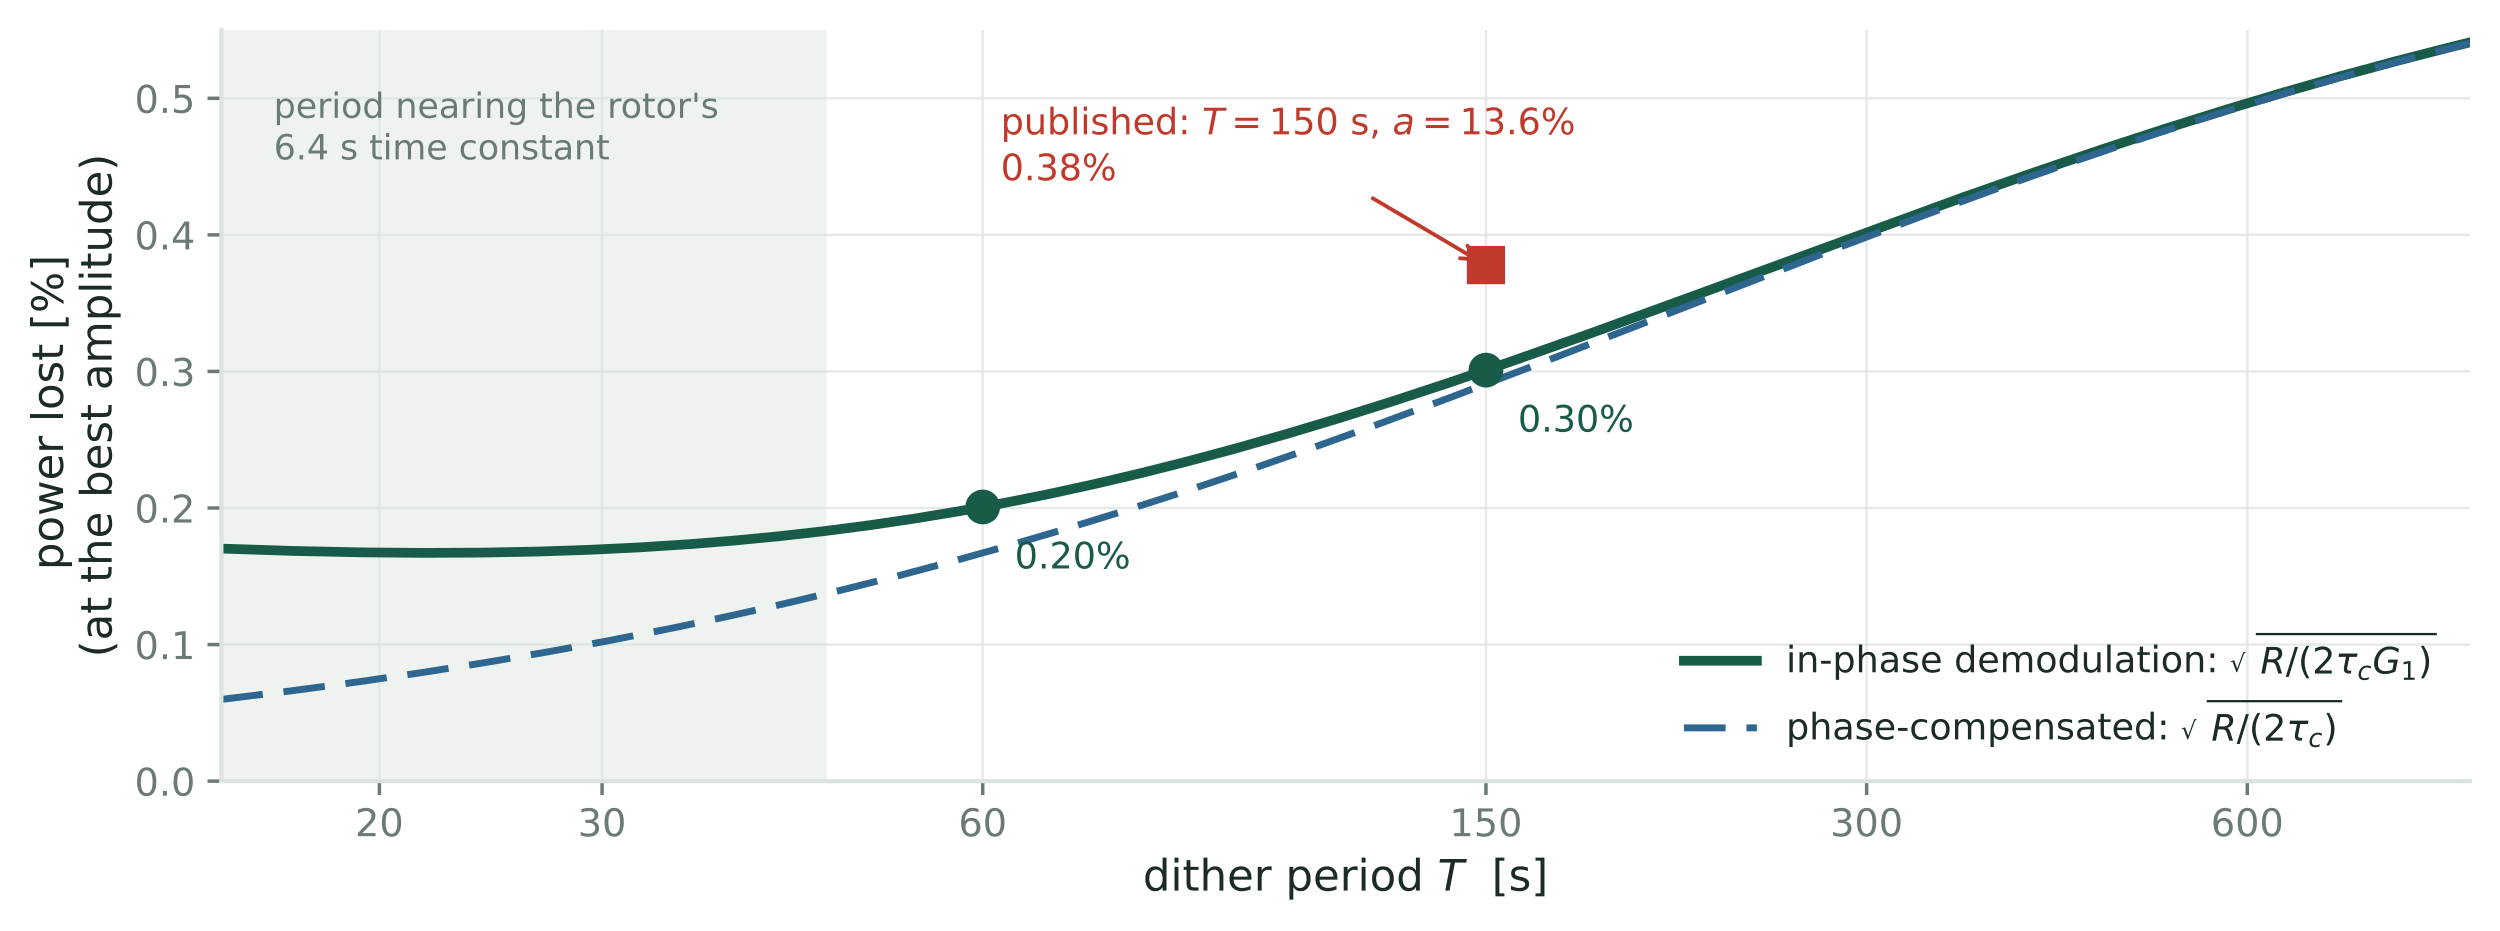
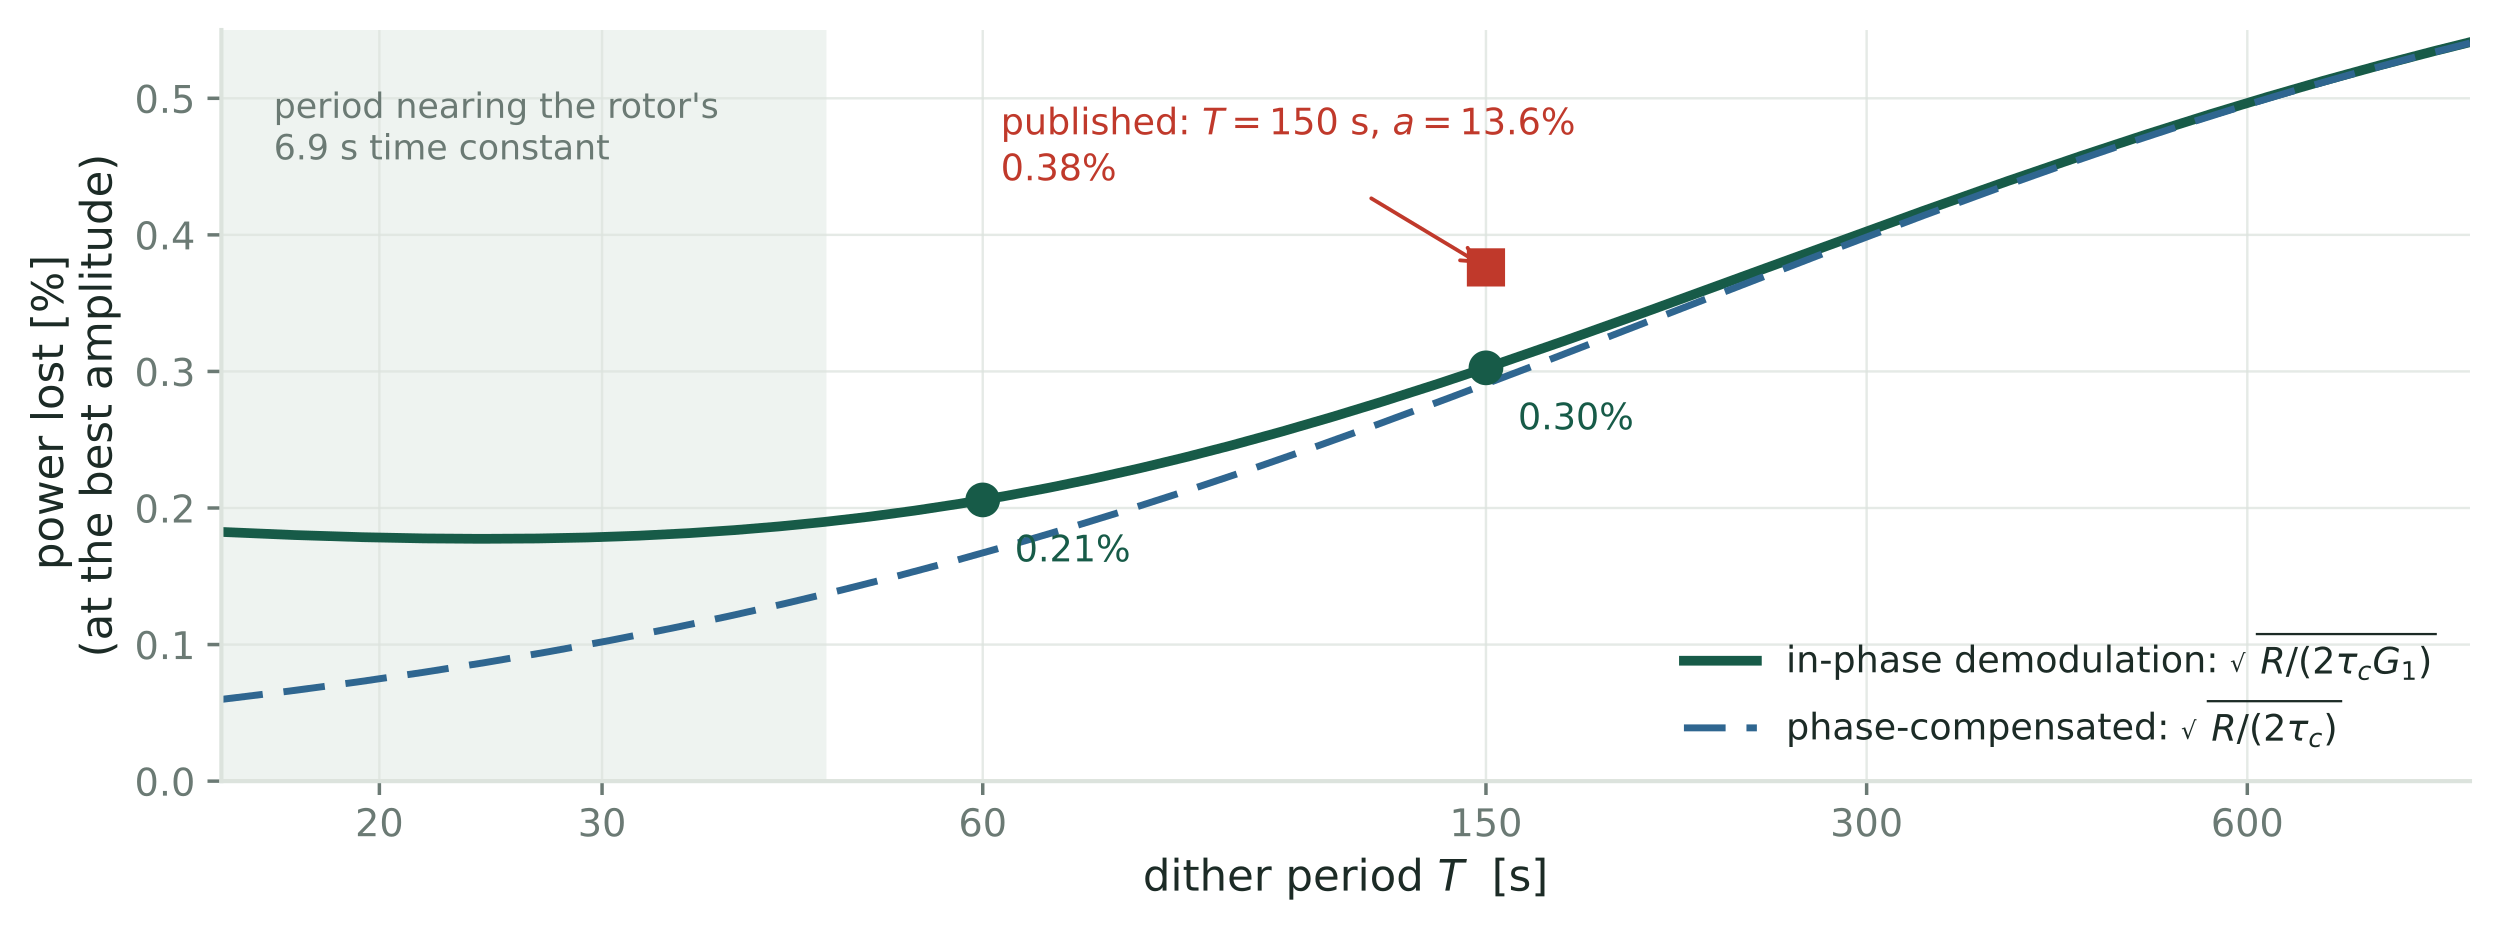
<svg xmlns="http://www.w3.org/2000/svg" xmlns:xlink="http://www.w3.org/1999/xlink" width="719.648pt" height="267.767pt" viewBox="0 0 719.648 267.767" version="1.1">
  <defs>
    <style type="text/css">*{stroke-linejoin: round; stroke-linecap: butt}</style>
  </defs>
  <g id="figure_1">
    <g id="patch_1">
      <path d="M 0 267.767  L 719.648 267.767  L 719.648 0  L 0 0  L 0 267.767  z " style="fill: none" />
    </g>
    <g id="axes_1">
      <g id="patch_2">
        <path d="M 63.728 224.856  L 711.008 224.856  L 711.008 8.64  L 63.728 8.64  L 63.728 224.856  z " style="fill: none" />
      </g>
      <g id="patch_3">
-         <path d="M 63.728 224.856  L 237.409 224.856  L 237.409 8.64  L 63.728 8.64  z " clip-path="url(#p6091f938aa)" style="fill: #eef3f0; stroke: #eef3f0; stroke-linejoin: miter" />
+         <path d="M 63.728 224.856  L 237.409 224.856  L 237.409 8.64  L 63.728 8.64  z " clip-path="url(#p2bf876a4b2)" style="fill: #eef3f0; stroke: #eef3f0; stroke-linejoin: miter" />
      </g>
      <g id="matplotlib.axis_1">
        <g id="xtick_1">
          <g id="line2d_1">
-             <path d="M 109.208 224.856  L 109.208 8.64  " clip-path="url(#p6091f938aa)" style="fill: none; stroke: #dce3dd; stroke-opacity: 0.75; stroke-width: 0.7; stroke-linecap: square" />
+             <path d="M 109.208 224.856  L 109.208 8.64  " clip-path="url(#p2bf876a4b2)" style="fill: none; stroke: #dce3dd; stroke-opacity: 0.75; stroke-width: 0.7; stroke-linecap: square" />
          </g>
          <g id="line2d_2">
            <defs>
-               <path id="mf299ef07f5" d="M 0 0  L 0 4  " style="stroke: #6b7a74" />
+               <path id="med5486b055" d="M 0 0  L 0 4  " style="stroke: #6b7a74" />
            </defs>
            <g>
-               <use xlink:href="#mf299ef07f5" x="109.208" y="224.856" style="fill: #6b7a74; stroke: #6b7a74" />
+               <use xlink:href="#med5486b055" x="109.208" y="224.856" style="fill: #6b7a74; stroke: #6b7a74" />
            </g>
          </g>
          <g id="text_1">
            <text style="font-size: 11px; font-family: 'Source Sans Pro', 'DejaVu Sans', 'Helvetica', 'Arial', sans-serif; text-anchor: middle; fill: #6b7a74" x="109.208" y="240.714" transform="rotate(-0 109.2084 240.7143)">20</text>
          </g>
        </g>
        <g id="xtick_2">
          <g id="line2d_3">
-             <path d="M 173.309 224.856  L 173.309 8.64  " clip-path="url(#p6091f938aa)" style="fill: none; stroke: #dce3dd; stroke-opacity: 0.75; stroke-width: 0.7; stroke-linecap: square" />
+             <path d="M 173.309 224.856  L 173.309 8.64  " clip-path="url(#p2bf876a4b2)" style="fill: none; stroke: #dce3dd; stroke-opacity: 0.75; stroke-width: 0.7; stroke-linecap: square" />
          </g>
          <g id="line2d_4">
            <g>
-               <use xlink:href="#mf299ef07f5" x="173.309" y="224.856" style="fill: #6b7a74; stroke: #6b7a74" />
+               <use xlink:href="#med5486b055" x="173.309" y="224.856" style="fill: #6b7a74; stroke: #6b7a74" />
            </g>
          </g>
          <g id="text_2">
            <text style="font-size: 11px; font-family: 'Source Sans Pro', 'DejaVu Sans', 'Helvetica', 'Arial', sans-serif; text-anchor: middle; fill: #6b7a74" x="173.309" y="240.714" transform="rotate(-0 173.3089 240.7143)">30</text>
          </g>
        </g>
        <g id="xtick_3">
          <g id="line2d_5">
-             <path d="M 282.889 224.856  L 282.889 8.64  " clip-path="url(#p6091f938aa)" style="fill: none; stroke: #dce3dd; stroke-opacity: 0.75; stroke-width: 0.7; stroke-linecap: square" />
+             <path d="M 282.889 224.856  L 282.889 8.64  " clip-path="url(#p2bf876a4b2)" style="fill: none; stroke: #dce3dd; stroke-opacity: 0.75; stroke-width: 0.7; stroke-linecap: square" />
          </g>
          <g id="line2d_6">
            <g>
-               <use xlink:href="#mf299ef07f5" x="282.889" y="224.856" style="fill: #6b7a74; stroke: #6b7a74" />
+               <use xlink:href="#med5486b055" x="282.889" y="224.856" style="fill: #6b7a74; stroke: #6b7a74" />
            </g>
          </g>
          <g id="text_3">
            <text style="font-size: 11px; font-family: 'Source Sans Pro', 'DejaVu Sans', 'Helvetica', 'Arial', sans-serif; text-anchor: middle; fill: #6b7a74" x="282.889" y="240.714" transform="rotate(-0 282.8894 240.7143)">60</text>
          </g>
        </g>
        <g id="xtick_4">
          <g id="line2d_7">
-             <path d="M 427.747 224.856  L 427.747 8.64  " clip-path="url(#p6091f938aa)" style="fill: none; stroke: #dce3dd; stroke-opacity: 0.75; stroke-width: 0.7; stroke-linecap: square" />
+             <path d="M 427.747 224.856  L 427.747 8.64  " clip-path="url(#p2bf876a4b2)" style="fill: none; stroke: #dce3dd; stroke-opacity: 0.75; stroke-width: 0.7; stroke-linecap: square" />
          </g>
          <g id="line2d_8">
            <g>
-               <use xlink:href="#mf299ef07f5" x="427.747" y="224.856" style="fill: #6b7a74; stroke: #6b7a74" />
+               <use xlink:href="#med5486b055" x="427.747" y="224.856" style="fill: #6b7a74; stroke: #6b7a74" />
            </g>
          </g>
          <g id="text_4">
            <text style="font-size: 11px; font-family: 'Source Sans Pro', 'DejaVu Sans', 'Helvetica', 'Arial', sans-serif; text-anchor: middle; fill: #6b7a74" x="427.747" y="240.714" transform="rotate(-0 427.7469 240.7143)">150</text>
          </g>
        </g>
        <g id="xtick_5">
          <g id="line2d_9">
-             <path d="M 537.327 224.856  L 537.327 8.64  " clip-path="url(#p6091f938aa)" style="fill: none; stroke: #dce3dd; stroke-opacity: 0.75; stroke-width: 0.7; stroke-linecap: square" />
+             <path d="M 537.327 224.856  L 537.327 8.64  " clip-path="url(#p2bf876a4b2)" style="fill: none; stroke: #dce3dd; stroke-opacity: 0.75; stroke-width: 0.7; stroke-linecap: square" />
          </g>
          <g id="line2d_10">
            <g>
-               <use xlink:href="#mf299ef07f5" x="537.327" y="224.856" style="fill: #6b7a74; stroke: #6b7a74" />
+               <use xlink:href="#med5486b055" x="537.327" y="224.856" style="fill: #6b7a74; stroke: #6b7a74" />
            </g>
          </g>
          <g id="text_5">
            <text style="font-size: 11px; font-family: 'Source Sans Pro', 'DejaVu Sans', 'Helvetica', 'Arial', sans-serif; text-anchor: middle; fill: #6b7a74" x="537.327" y="240.714" transform="rotate(-0 537.3274 240.7143)">300</text>
          </g>
        </g>
        <g id="xtick_6">
          <g id="line2d_11">
-             <path d="M 646.908 224.856  L 646.908 8.64  " clip-path="url(#p6091f938aa)" style="fill: none; stroke: #dce3dd; stroke-opacity: 0.75; stroke-width: 0.7; stroke-linecap: square" />
+             <path d="M 646.908 224.856  L 646.908 8.64  " clip-path="url(#p2bf876a4b2)" style="fill: none; stroke: #dce3dd; stroke-opacity: 0.75; stroke-width: 0.7; stroke-linecap: square" />
          </g>
          <g id="line2d_12">
            <g>
-               <use xlink:href="#mf299ef07f5" x="646.908" y="224.856" style="fill: #6b7a74; stroke: #6b7a74" />
+               <use xlink:href="#med5486b055" x="646.908" y="224.856" style="fill: #6b7a74; stroke: #6b7a74" />
            </g>
          </g>
          <g id="text_6">
            <text style="font-size: 11px; font-family: 'Source Sans Pro', 'DejaVu Sans', 'Helvetica', 'Arial', sans-serif; text-anchor: middle; fill: #6b7a74" x="646.908" y="240.714" transform="rotate(-0 646.9079 240.7143)">600</text>
          </g>
        </g>
        <g id="text_7">
          <g style="fill: #1c2b26" transform="translate(328.9934 256.5019)">
            <text>
              <tspan x="0" y="-0.125" style="font-size: 12.5px; font-family: 'DejaVu Sans'; fill: #1c2b26">d</tspan>
              <tspan x="7.935" y="-0.125" style="font-size: 12.5px; font-family: 'DejaVu Sans'; fill: #1c2b26">i</tspan>
              <tspan x="11.407" y="-0.125" style="font-size: 12.5px; font-family: 'DejaVu Sans'; fill: #1c2b26">t</tspan>
              <tspan x="16.309" y="-0.125" style="font-size: 12.5px; font-family: 'DejaVu Sans'; fill: #1c2b26">h</tspan>
              <tspan x="24.231" y="-0.125" style="font-size: 12.5px; font-family: 'DejaVu Sans'; fill: #1c2b26">e</tspan>
              <tspan x="31.921" y="-0.125" style="font-size: 12.5px; font-family: 'DejaVu Sans'; fill: #1c2b26">r</tspan>
              <tspan x="37.061" y="-0.125" style="font-size: 12.5px; font-family: 'DejaVu Sans'; fill: #1c2b26"> </tspan>
              <tspan x="41.034" y="-0.125" style="font-size: 12.5px; font-family: 'DejaVu Sans'; fill: #1c2b26">p</tspan>
              <tspan x="48.969" y="-0.125" style="font-size: 12.5px; font-family: 'DejaVu Sans'; fill: #1c2b26">e</tspan>
              <tspan x="56.659" y="-0.125" style="font-size: 12.5px; font-family: 'DejaVu Sans'; fill: #1c2b26">r</tspan>
              <tspan x="61.798" y="-0.125" style="font-size: 12.5px; font-family: 'DejaVu Sans'; fill: #1c2b26">i</tspan>
              <tspan x="65.271" y="-0.125" style="font-size: 12.5px; font-family: 'DejaVu Sans'; fill: #1c2b26">o</tspan>
              <tspan x="72.919" y="-0.125" style="font-size: 12.5px; font-family: 'DejaVu Sans'; fill: #1c2b26">d</tspan>
              <tspan x="80.853" y="-0.125" style="font-size: 12.5px; font-family: 'DejaVu Sans'; fill: #1c2b26"> </tspan>
              <tspan x="92.462" y="-0.125" style="font-size: 12.5px; font-family: 'DejaVu Sans'; fill: #1c2b26"> </tspan>
              <tspan x="96.436" y="-0.125" style="font-size: 12.5px; font-family: 'DejaVu Sans'; fill: #1c2b26"> </tspan>
              <tspan x="100.409" y="-0.125" style="font-size: 12.5px; font-family: 'DejaVu Sans'; fill: #1c2b26">[</tspan>
              <tspan x="105.286" y="-0.125" style="font-size: 12.5px; font-family: 'DejaVu Sans'; fill: #1c2b26">s</tspan>
              <tspan x="111.798" y="-0.125" style="font-size: 12.5px; font-family: 'DejaVu Sans'; fill: #1c2b26">]</tspan>
              <tspan x="84.827" y="-0.125" style="font-style: oblique; font-size: 12.5px; font-family: 'DejaVu Sans'; fill: #1c2b26">T</tspan>
            </text>
          </g>
        </g>
      </g>
      <g id="matplotlib.axis_2">
        <g id="ytick_1">
          <g id="line2d_13">
-             <path d="M 63.728 224.856  L 711.008 224.856  " clip-path="url(#p6091f938aa)" style="fill: none; stroke: #dce3dd; stroke-opacity: 0.75; stroke-width: 0.7; stroke-linecap: square" />
+             <path d="M 63.728 224.856  L 711.008 224.856  " clip-path="url(#p2bf876a4b2)" style="fill: none; stroke: #dce3dd; stroke-opacity: 0.75; stroke-width: 0.7; stroke-linecap: square" />
          </g>
          <g id="line2d_14">
            <defs>
-               <path id="mc9f9d021aa" d="M 0 0  L -4 0  " style="stroke: #6b7a74" />
+               <path id="m0231826d99" d="M 0 0  L -4 0  " style="stroke: #6b7a74" />
            </defs>
            <g>
-               <use xlink:href="#mc9f9d021aa" x="63.728" y="224.856" style="fill: #6b7a74; stroke: #6b7a74" />
+               <use xlink:href="#m0231826d99" x="63.728" y="224.856" style="fill: #6b7a74; stroke: #6b7a74" />
            </g>
          </g>
          <g id="text_8">
            <text style="font-size: 11px; font-family: 'Source Sans Pro', 'DejaVu Sans', 'Helvetica', 'Arial', sans-serif; text-anchor: end; fill: #6b7a74" x="56.228" y="229.035" transform="rotate(-0 56.22836 229.0351)">0.0</text>
          </g>
        </g>
        <g id="ytick_2">
          <g id="line2d_15">
-             <path d="M 63.728 185.544  L 711.008 185.544  " clip-path="url(#p6091f938aa)" style="fill: none; stroke: #dce3dd; stroke-opacity: 0.75; stroke-width: 0.7; stroke-linecap: square" />
+             <path d="M 63.728 185.544  L 711.008 185.544  " clip-path="url(#p2bf876a4b2)" style="fill: none; stroke: #dce3dd; stroke-opacity: 0.75; stroke-width: 0.7; stroke-linecap: square" />
          </g>
          <g id="line2d_16">
            <g>
-               <use xlink:href="#mc9f9d021aa" x="63.728" y="185.544" style="fill: #6b7a74; stroke: #6b7a74" />
+               <use xlink:href="#m0231826d99" x="63.728" y="185.544" style="fill: #6b7a74; stroke: #6b7a74" />
            </g>
          </g>
          <g id="text_9">
            <text style="font-size: 11px; font-family: 'Source Sans Pro', 'DejaVu Sans', 'Helvetica', 'Arial', sans-serif; text-anchor: end; fill: #6b7a74" x="56.228" y="189.723" transform="rotate(-0 56.22836 189.7231)">0.1</text>
          </g>
        </g>
        <g id="ytick_3">
          <g id="line2d_17">
-             <path d="M 63.728 146.232  L 711.008 146.232  " clip-path="url(#p6091f938aa)" style="fill: none; stroke: #dce3dd; stroke-opacity: 0.75; stroke-width: 0.7; stroke-linecap: square" />
+             <path d="M 63.728 146.232  L 711.008 146.232  " clip-path="url(#p2bf876a4b2)" style="fill: none; stroke: #dce3dd; stroke-opacity: 0.75; stroke-width: 0.7; stroke-linecap: square" />
          </g>
          <g id="line2d_18">
            <g>
-               <use xlink:href="#mc9f9d021aa" x="63.728" y="146.232" style="fill: #6b7a74; stroke: #6b7a74" />
+               <use xlink:href="#m0231826d99" x="63.728" y="146.232" style="fill: #6b7a74; stroke: #6b7a74" />
            </g>
          </g>
          <g id="text_10">
            <text style="font-size: 11px; font-family: 'Source Sans Pro', 'DejaVu Sans', 'Helvetica', 'Arial', sans-serif; text-anchor: end; fill: #6b7a74" x="56.228" y="150.411" transform="rotate(-0 56.22836 150.4111)">0.2</text>
          </g>
        </g>
        <g id="ytick_4">
          <g id="line2d_19">
-             <path d="M 63.728 106.92  L 711.008 106.92  " clip-path="url(#p6091f938aa)" style="fill: none; stroke: #dce3dd; stroke-opacity: 0.75; stroke-width: 0.7; stroke-linecap: square" />
+             <path d="M 63.728 106.92  L 711.008 106.92  " clip-path="url(#p2bf876a4b2)" style="fill: none; stroke: #dce3dd; stroke-opacity: 0.75; stroke-width: 0.7; stroke-linecap: square" />
          </g>
          <g id="line2d_20">
            <g>
-               <use xlink:href="#mc9f9d021aa" x="63.728" y="106.92" style="fill: #6b7a74; stroke: #6b7a74" />
+               <use xlink:href="#m0231826d99" x="63.728" y="106.92" style="fill: #6b7a74; stroke: #6b7a74" />
            </g>
          </g>
          <g id="text_11">
            <text style="font-size: 11px; font-family: 'Source Sans Pro', 'DejaVu Sans', 'Helvetica', 'Arial', sans-serif; text-anchor: end; fill: #6b7a74" x="56.228" y="111.099" transform="rotate(-0 56.22836 111.0991)">0.3</text>
          </g>
        </g>
        <g id="ytick_5">
          <g id="line2d_21">
-             <path d="M 63.728 67.608  L 711.008 67.608  " clip-path="url(#p6091f938aa)" style="fill: none; stroke: #dce3dd; stroke-opacity: 0.75; stroke-width: 0.7; stroke-linecap: square" />
+             <path d="M 63.728 67.608  L 711.008 67.608  " clip-path="url(#p2bf876a4b2)" style="fill: none; stroke: #dce3dd; stroke-opacity: 0.75; stroke-width: 0.7; stroke-linecap: square" />
          </g>
          <g id="line2d_22">
            <g>
-               <use xlink:href="#mc9f9d021aa" x="63.728" y="67.608" style="fill: #6b7a74; stroke: #6b7a74" />
+               <use xlink:href="#m0231826d99" x="63.728" y="67.608" style="fill: #6b7a74; stroke: #6b7a74" />
            </g>
          </g>
          <g id="text_12">
            <text style="font-size: 11px; font-family: 'Source Sans Pro', 'DejaVu Sans', 'Helvetica', 'Arial', sans-serif; text-anchor: end; fill: #6b7a74" x="56.228" y="71.787" transform="rotate(-0 56.22836 71.78714)">0.4</text>
          </g>
        </g>
        <g id="ytick_6">
          <g id="line2d_23">
-             <path d="M 63.728 28.296  L 711.008 28.296  " clip-path="url(#p6091f938aa)" style="fill: none; stroke: #dce3dd; stroke-opacity: 0.75; stroke-width: 0.7; stroke-linecap: square" />
+             <path d="M 63.728 28.296  L 711.008 28.296  " clip-path="url(#p2bf876a4b2)" style="fill: none; stroke: #dce3dd; stroke-opacity: 0.75; stroke-width: 0.7; stroke-linecap: square" />
          </g>
          <g id="line2d_24">
            <g>
-               <use xlink:href="#mc9f9d021aa" x="63.728" y="28.296" style="fill: #6b7a74; stroke: #6b7a74" />
+               <use xlink:href="#m0231826d99" x="63.728" y="28.296" style="fill: #6b7a74; stroke: #6b7a74" />
            </g>
          </g>
          <g id="text_13">
            <text style="font-size: 11px; font-family: 'Source Sans Pro', 'DejaVu Sans', 'Helvetica', 'Arial', sans-serif; text-anchor: end; fill: #6b7a74" x="56.228" y="32.475" transform="rotate(-0 56.22836 32.47514)">0.5</text>
          </g>
        </g>
        <g id="text_14">
          <text style="font-size: 12.5px; font-family: 'Source Sans Pro', 'DejaVu Sans', 'Helvetica', 'Arial', sans-serif; fill: #1c2b26" transform="translate(18.13805 164.1074) rotate(-90)">power lost  [%]</text>
          <text style="font-size: 12.5px; font-family: 'Source Sans Pro', 'DejaVu Sans', 'Helvetica', 'Arial', sans-serif; fill: #1c2b26" transform="translate(32.13531 189.2236) rotate(-90)">(at the best amplitude)</text>
        </g>
      </g>
      <g id="line2d_25">
-         <path d="M 63.728 157.915  L 84.818 158.6  L 104.285 159.005  L 122.13 159.153  L 138.352 159.077  L 154.575 158.775  L 169.175 158.291  L 183.775 157.588  L 198.376 156.649  L 211.354 155.603  L 224.332 154.351  L 237.31 152.882  L 250.288 151.191  L 263.266 149.274  L 276.244 147.127  L 289.222 144.75  L 302.2 142.145  L 315.178 139.314  L 328.156 136.262  L 341.134 132.997  L 355.734 129.08  L 370.335 124.92  L 384.935 120.532  L 401.158 115.415  L 417.38 110.07  L 435.225 103.968  L 456.314 96.513  L 482.27 87.086  L 565.005 56.828  L 586.095 49.436  L 605.562 42.837  L 623.407 37.011  L 641.251 31.425  L 657.474 26.57  L 673.696 21.939  L 689.919 17.54  L 706.142 13.377  L 711.008 12.175  L 711.008 12.175  " clip-path="url(#p6091f938aa)" style="fill: none; stroke: #175b48; stroke-width: 2.8; stroke-linecap: square" />
+         <path d="M 63.728 153.117  L 84.818 154.018  L 104.285 154.635  L 122.13 154.988  L 138.352 155.107  L 154.575 155.009  L 169.175 154.714  L 183.775 154.206  L 198.376 153.466  L 211.354 152.601  L 224.332 151.529  L 237.31 150.241  L 250.288 148.729  L 263.266 146.988  L 276.244 145.013  L 289.222 142.803  L 302.2 140.358  L 315.178 137.679  L 328.156 134.773  L 341.134 131.645  L 354.112 128.303  L 368.712 124.302  L 383.313 120.061  L 397.913 115.599  L 414.136 110.409  L 431.98 104.455  L 451.447 97.718  L 474.159 89.621  L 508.226 77.211  L 553.65 60.697  L 577.983 52.098  L 599.073 44.887  L 618.54 38.478  L 636.385 32.842  L 652.607 27.935  L 668.83 23.247  L 685.052 18.787  L 701.275 14.562  L 711.008 12.14  L 711.008 12.14  " clip-path="url(#p2bf876a4b2)" style="fill: none; stroke: #175b48; stroke-width: 2.8; stroke-linecap: square" />
      </g>
      <g id="line2d_26">
-         <path d="M 63.728 201.331  L 83.195 198.946  L 102.662 196.34  L 122.13 193.498  L 139.974 190.672  L 157.819 187.623  L 175.664 184.339  L 193.509 180.81  L 209.731 177.382  L 225.954 173.737  L 242.176 169.87  L 258.399 165.779  L 274.622 161.461  L 290.844 156.917  L 307.067 152.148  L 323.289 147.159  L 341.134 141.428  L 358.979 135.453  L 376.824 129.253  L 396.291 122.259  L 417.38 114.45  L 441.714 105.206  L 475.781 92.005  L 529.316 71.253  L 553.65 62.065  L 574.739 54.328  L 594.206 47.422  L 612.051 41.324  L 629.896 35.471  L 646.118 30.381  L 662.341 25.52  L 678.563 20.898  L 694.786 16.518  L 711.008 12.384  L 711.008 12.384  " clip-path="url(#p6091f938aa)" style="fill: none; stroke-dasharray: 12,6; stroke-dashoffset: 0; stroke: #2f6690; stroke-width: 2" />
+         <path d="M 63.728 201.331  L 83.195 198.946  L 102.662 196.34  L 122.13 193.498  L 139.974 190.672  L 157.819 187.623  L 175.664 184.339  L 193.509 180.81  L 209.731 177.382  L 225.954 173.737  L 242.176 169.87  L 258.399 165.779  L 274.622 161.461  L 290.844 156.917  L 307.067 152.148  L 323.289 147.159  L 341.134 141.428  L 358.979 135.453  L 376.824 129.253  L 396.291 122.259  L 417.38 114.45  L 441.714 105.206  L 475.781 92.005  L 529.316 71.253  L 553.65 62.065  L 574.739 54.328  L 594.206 47.422  L 612.051 41.324  L 629.896 35.471  L 646.118 30.381  L 662.341 25.52  L 678.563 20.898  L 694.786 16.518  L 711.008 12.384  L 711.008 12.384  " clip-path="url(#p2bf876a4b2)" style="fill: none; stroke-dasharray: 12,6; stroke-dashoffset: 0; stroke: #2f6690; stroke-width: 2" />
      </g>
      <g id="patch_4">
        <path d="M 63.728 224.856  L 63.728 8.64  " style="fill: none; stroke: #dce3dd; stroke-width: 1.2; stroke-linejoin: miter; stroke-linecap: square" />
      </g>
      <g id="patch_5">
        <path d="M 63.728 224.856  L 711.008 224.856  " style="fill: none; stroke: #dce3dd; stroke-width: 1.2; stroke-linejoin: miter; stroke-linecap: square" />
      </g>
      <g id="text_15">
        <text style="font-size: 10px; font-family: 'Source Sans Pro', 'DejaVu Sans', 'Helvetica', 'Arial', sans-serif; fill: #6b7a74" transform="translate(78.79606 33.92884)">period nearing the rotor's</text>
-         <text style="font-size: 10px; font-family: 'Source Sans Pro', 'DejaVu Sans', 'Helvetica', 'Arial', sans-serif; fill: #6b7a74" transform="translate(78.79606 45.88649)">6.4 s time constant</text>
+         <text style="font-size: 10px; font-family: 'Source Sans Pro', 'DejaVu Sans', 'Helvetica', 'Arial', sans-serif; fill: #6b7a74" transform="translate(78.79606 45.88649)">6.9 s time constant</text>
      </g>
      <g id="patch_6">
-         <path d="M 395.18 57.083  Q 410.603 66.19 424.966 74.671  " style="fill: none; stroke: #c0392b; stroke-width: 1.1; stroke-linecap: round" />
-         <path d="M 422.418 70.727  L 424.966 74.671  L 420.282 74.344  " style="fill: none; stroke: #c0392b; stroke-width: 1.1; stroke-linecap: round" />
+         <path d="M 394.738 57.1  Q 410.386 66.521 424.981 75.307  " style="fill: none; stroke: #c0392b; stroke-width: 1.1; stroke-linecap: round" />
+         <path d="M 422.466 71.342  L 424.981 75.307  L 420.299 74.94  " style="fill: none; stroke: #c0392b; stroke-width: 1.1; stroke-linecap: round" />
      </g>
      <g id="text_16">
        <g style="fill: #c0392b" transform="translate(288.0731 39.30633)">
          <text>
            <tspan x="0" y="-0.641" style="font-size: 10.5px; font-family: 'DejaVu Sans'; fill: #c0392b">p</tspan>
            <tspan x="6.665" y="-0.641" style="font-size: 10.5px; font-family: 'DejaVu Sans'; fill: #c0392b">u</tspan>
            <tspan x="13.32" y="-0.641" style="font-size: 10.5px; font-family: 'DejaVu Sans'; fill: #c0392b">b</tspan>
            <tspan x="19.985" y="-0.641" style="font-size: 10.5px; font-family: 'DejaVu Sans'; fill: #c0392b">l</tspan>
            <tspan x="22.902" y="-0.641" style="font-size: 10.5px; font-family: 'DejaVu Sans'; fill: #c0392b">i</tspan>
            <tspan x="25.819" y="-0.641" style="font-size: 10.5px; font-family: 'DejaVu Sans'; fill: #c0392b">s</tspan>
            <tspan x="31.29" y="-0.641" style="font-size: 10.5px; font-family: 'DejaVu Sans'; fill: #c0392b">h</tspan>
            <tspan x="37.945" y="-0.641" style="font-size: 10.5px; font-family: 'DejaVu Sans'; fill: #c0392b">e</tspan>
            <tspan x="44.405" y="-0.641" style="font-size: 10.5px; font-family: 'DejaVu Sans'; fill: #c0392b">d</tspan>
            <tspan x="51.07" y="-0.641" style="font-size: 10.5px; font-family: 'DejaVu Sans'; fill: #c0392b">:</tspan>
            <tspan x="54.607" y="-0.641" style="font-size: 10.5px; font-family: 'DejaVu Sans'; fill: #c0392b"> </tspan>
            <tspan x="66.404" y="-0.641" style="font-size: 10.5px; font-family: 'DejaVu Sans'; fill: #c0392b">=</tspan>
            <tspan x="77.248" y="-0.641" style="font-size: 10.5px; font-family: 'DejaVu Sans'; fill: #c0392b">1</tspan>
            <tspan x="83.928" y="-0.641" style="font-size: 10.5px; font-family: 'DejaVu Sans'; fill: #c0392b">5</tspan>
            <tspan x="90.609" y="-0.641" style="font-size: 10.5px; font-family: 'DejaVu Sans'; fill: #c0392b">0</tspan>
            <tspan x="97.289" y="-0.641" style="font-size: 10.5px; font-family: 'DejaVu Sans'; fill: #c0392b"> </tspan>
            <tspan x="100.627" y="-0.641" style="font-size: 10.5px; font-family: 'DejaVu Sans'; fill: #c0392b">s</tspan>
            <tspan x="106.097" y="-0.641" style="font-size: 10.5px; font-family: 'DejaVu Sans'; fill: #c0392b">,</tspan>
            <tspan x="109.435" y="-0.641" style="font-size: 10.5px; font-family: 'DejaVu Sans'; fill: #c0392b"> </tspan>
            <tspan x="121.252" y="-0.641" style="font-size: 10.5px; font-family: 'DejaVu Sans'; fill: #c0392b">=</tspan>
            <tspan x="132.096" y="-0.641" style="font-size: 10.5px; font-family: 'DejaVu Sans'; fill: #c0392b">1</tspan>
            <tspan x="138.776" y="-0.641" style="font-size: 10.5px; font-family: 'DejaVu Sans'; fill: #c0392b">3</tspan>
            <tspan x="145.457" y="-0.641" style="font-size: 10.5px; font-family: 'DejaVu Sans'; fill: #c0392b">.</tspan>
            <tspan x="148.794" y="-0.641" style="font-size: 10.5px; font-family: 'DejaVu Sans'; fill: #c0392b">6</tspan>
            <tspan x="155.475" y="-0.641" style="font-size: 10.5px; font-family: 'DejaVu Sans'; fill: #c0392b">%</tspan>
            <tspan x="57.945" y="-0.641" style="font-style: oblique; font-size: 10.5px; font-family: 'DejaVu Sans'; fill: #c0392b">T</tspan>
            <tspan x="112.772" y="-0.641" style="font-style: oblique; font-size: 10.5px; font-family: 'DejaVu Sans'; fill: #c0392b">a</tspan>
          </text>
        </g>
        <text style="font-size: 10.5px; font-family: 'Source Sans Pro', 'DejaVu Sans', 'Helvetica', 'Arial', sans-serif; fill: #c0392b" transform="translate(288.0731 51.8832)">0.38%</text>
      </g>
      <g id="text_17">
-         <text style="font-size: 10.5px; font-family: 'Source Sans Pro', 'DejaVu Sans', 'Helvetica', 'Arial', sans-serif; text-anchor: start; fill: #175b48" x="292.101" y="163.629" transform="rotate(-0 292.1012 163.6292)">0.20%</text>
+         <text style="font-size: 10.5px; font-family: 'Source Sans Pro', 'DejaVu Sans', 'Helvetica', 'Arial', sans-serif; text-anchor: start; fill: #175b48" x="292.101" y="161.601" transform="rotate(-0 292.1012 161.6014)">0.21%</text>
      </g>
      <g id="text_18">
-         <text style="font-size: 10.5px; font-family: 'Source Sans Pro', 'DejaVu Sans', 'Helvetica', 'Arial', sans-serif; text-anchor: start; fill: #175b48" x="436.959" y="124.241" transform="rotate(-0 436.9587 124.2413)">0.30%</text>
+         <text style="font-size: 10.5px; font-family: 'Source Sans Pro', 'DejaVu Sans', 'Helvetica', 'Arial', sans-serif; text-anchor: start; fill: #175b48" x="436.959" y="123.579" transform="rotate(-0 436.9587 123.5792)">0.30%</text>
      </g>
      <g id="legend_1">
        <g id="line2d_27">
          <path d="M 484.733 190.206  L 495.233 190.206  L 505.733 190.206  " style="fill: none; stroke: #175b48; stroke-width: 2.8; stroke-linecap: square" />
        </g>
        <g id="text_19">
          <g style="fill: #1c2b26" transform="translate(514.1334 193.881)">
            <text>
              <tspan x="0" y="-0.362" style="font-size: 10.5px; font-family: 'DejaVu Sans'; fill: #1c2b26">i</tspan>
              <tspan x="2.917" y="-0.362" style="font-size: 10.5px; font-family: 'DejaVu Sans'; fill: #1c2b26">n</tspan>
              <tspan x="9.572" y="-0.362" style="font-size: 10.5px; font-family: 'DejaVu Sans'; fill: #1c2b26">-</tspan>
              <tspan x="13.361" y="-0.362" style="font-size: 10.5px; font-family: 'DejaVu Sans'; fill: #1c2b26">p</tspan>
              <tspan x="20.026" y="-0.362" style="font-size: 10.5px; font-family: 'DejaVu Sans'; fill: #1c2b26">h</tspan>
              <tspan x="26.681" y="-0.362" style="font-size: 10.5px; font-family: 'DejaVu Sans'; fill: #1c2b26">a</tspan>
              <tspan x="33.115" y="-0.362" style="font-size: 10.5px; font-family: 'DejaVu Sans'; fill: #1c2b26">s</tspan>
              <tspan x="38.585" y="-0.362" style="font-size: 10.5px; font-family: 'DejaVu Sans'; fill: #1c2b26">e</tspan>
              <tspan x="45.045" y="-0.362" style="font-size: 10.5px; font-family: 'DejaVu Sans'; fill: #1c2b26"> </tspan>
              <tspan x="48.383" y="-0.362" style="font-size: 10.5px; font-family: 'DejaVu Sans'; fill: #1c2b26">d</tspan>
              <tspan x="55.048" y="-0.362" style="font-size: 10.5px; font-family: 'DejaVu Sans'; fill: #1c2b26">e</tspan>
              <tspan x="61.508" y="-0.362" style="font-size: 10.5px; font-family: 'DejaVu Sans'; fill: #1c2b26">m</tspan>
              <tspan x="71.736" y="-0.362" style="font-size: 10.5px; font-family: 'DejaVu Sans'; fill: #1c2b26">o</tspan>
              <tspan x="78.16" y="-0.362" style="font-size: 10.5px; font-family: 'DejaVu Sans'; fill: #1c2b26">d</tspan>
              <tspan x="84.825" y="-0.362" style="font-size: 10.5px; font-family: 'DejaVu Sans'; fill: #1c2b26">u</tspan>
              <tspan x="91.48" y="-0.362" style="font-size: 10.5px; font-family: 'DejaVu Sans'; fill: #1c2b26">l</tspan>
              <tspan x="94.397" y="-0.362" style="font-size: 10.5px; font-family: 'DejaVu Sans'; fill: #1c2b26">a</tspan>
              <tspan x="100.832" y="-0.362" style="font-size: 10.5px; font-family: 'DejaVu Sans'; fill: #1c2b26">t</tspan>
              <tspan x="104.949" y="-0.362" style="font-size: 10.5px; font-family: 'DejaVu Sans'; fill: #1c2b26">i</tspan>
              <tspan x="107.866" y="-0.362" style="font-size: 10.5px; font-family: 'DejaVu Sans'; fill: #1c2b26">o</tspan>
              <tspan x="114.29" y="-0.362" style="font-size: 10.5px; font-family: 'DejaVu Sans'; fill: #1c2b26">n</tspan>
              <tspan x="120.945" y="-0.362" style="font-size: 10.5px; font-family: 'DejaVu Sans'; fill: #1c2b26">:</tspan>
              <tspan x="124.482" y="-0.362" style="font-size: 10.5px; font-family: 'DejaVu Sans'; fill: #1c2b26"> </tspan>
              <tspan x="143.827" y="-0" style="font-size: 10.5px; font-family: 'DejaVu Sans'; fill: #1c2b26">/</tspan>
              <tspan x="147.365" y="-0" style="font-size: 10.5px; font-family: 'DejaVu Sans'; fill: #1c2b26">(</tspan>
              <tspan x="151.461" y="-0" style="font-size: 10.5px; font-family: 'DejaVu Sans'; fill: #1c2b26">2</tspan>
              <tspan x="181.919" y="-0" style="font-size: 10.5px; font-family: 'DejaVu Sans'; fill: #1c2b26">)</tspan>
              <tspan x="127.82" y="-0.511" style="font-size: 6.993px; font-family: 'STIXSizeOneSym'; fill: #1c2b26">√</tspan>
              <tspan x="136.532" y="-0" style="font-style: oblique; font-size: 10.5px; font-family: 'DejaVu Sans'; fill: #1c2b26">R</tspan>
              <tspan x="158.142" y="-0" style="font-style: oblique; font-size: 10.5px; font-family: 'DejaVu Sans'; fill: #1c2b26">τ</tspan>
              <tspan x="168.805" y="-0" style="font-style: oblique; font-size: 10.5px; font-family: 'DejaVu Sans'; fill: #1c2b26">G</tspan>
              <tspan x="164.463" y="1.805" style="font-style: oblique; font-size: 7.35px; font-family: 'DejaVu Sans'; fill: #1c2b26">c</tspan>
              <tspan x="176.942" y="1.805" style="font-size: 7.35px; font-family: 'DejaVu Sans'; fill: #1c2b26">1</tspan>
            </text>
            <rect x="135.219" y="-11.688" width="52.108" height="0.656" />
          </g>
        </g>
        <g id="line2d_28">
          <path d="M 484.733 209.526  L 495.233 209.526  L 505.733 209.526  " style="fill: none; stroke-dasharray: 12,6; stroke-dashoffset: 0; stroke: #2f6690; stroke-width: 2" />
        </g>
        <g id="text_20">
          <g style="fill: #1c2b26" transform="translate(514.1334 213.201)">
            <text>
              <tspan x="0" y="-0.362" style="font-size: 10.5px; font-family: 'DejaVu Sans'; fill: #1c2b26">p</tspan>
              <tspan x="6.665" y="-0.362" style="font-size: 10.5px; font-family: 'DejaVu Sans'; fill: #1c2b26">h</tspan>
              <tspan x="13.32" y="-0.362" style="font-size: 10.5px; font-family: 'DejaVu Sans'; fill: #1c2b26">a</tspan>
              <tspan x="19.754" y="-0.362" style="font-size: 10.5px; font-family: 'DejaVu Sans'; fill: #1c2b26">s</tspan>
              <tspan x="25.225" y="-0.362" style="font-size: 10.5px; font-family: 'DejaVu Sans'; fill: #1c2b26">e</tspan>
              <tspan x="31.685" y="-0.362" style="font-size: 10.5px; font-family: 'DejaVu Sans'; fill: #1c2b26">-</tspan>
              <tspan x="35.473" y="-0.362" style="font-size: 10.5px; font-family: 'DejaVu Sans'; fill: #1c2b26">c</tspan>
              <tspan x="41.246" y="-0.362" style="font-size: 10.5px; font-family: 'DejaVu Sans'; fill: #1c2b26">o</tspan>
              <tspan x="47.67" y="-0.362" style="font-size: 10.5px; font-family: 'DejaVu Sans'; fill: #1c2b26">m</tspan>
              <tspan x="57.899" y="-0.362" style="font-size: 10.5px; font-family: 'DejaVu Sans'; fill: #1c2b26">p</tspan>
              <tspan x="64.564" y="-0.362" style="font-size: 10.5px; font-family: 'DejaVu Sans'; fill: #1c2b26">e</tspan>
              <tspan x="71.024" y="-0.362" style="font-size: 10.5px; font-family: 'DejaVu Sans'; fill: #1c2b26">n</tspan>
              <tspan x="77.678" y="-0.362" style="font-size: 10.5px; font-family: 'DejaVu Sans'; fill: #1c2b26">s</tspan>
              <tspan x="83.149" y="-0.362" style="font-size: 10.5px; font-family: 'DejaVu Sans'; fill: #1c2b26">a</tspan>
              <tspan x="89.583" y="-0.362" style="font-size: 10.5px; font-family: 'DejaVu Sans'; fill: #1c2b26">t</tspan>
              <tspan x="93.7" y="-0.362" style="font-size: 10.5px; font-family: 'DejaVu Sans'; fill: #1c2b26">e</tspan>
              <tspan x="100.16" y="-0.362" style="font-size: 10.5px; font-family: 'DejaVu Sans'; fill: #1c2b26">d</tspan>
              <tspan x="106.825" y="-0.362" style="font-size: 10.5px; font-family: 'DejaVu Sans'; fill: #1c2b26">:</tspan>
              <tspan x="110.363" y="-0.362" style="font-size: 10.5px; font-family: 'DejaVu Sans'; fill: #1c2b26"> </tspan>
              <tspan x="129.708" y="-0" style="font-size: 10.5px; font-family: 'DejaVu Sans'; fill: #1c2b26">/</tspan>
              <tspan x="133.245" y="-0" style="font-size: 10.5px; font-family: 'DejaVu Sans'; fill: #1c2b26">(</tspan>
              <tspan x="137.342" y="-0" style="font-size: 10.5px; font-family: 'DejaVu Sans'; fill: #1c2b26">2</tspan>
              <tspan x="154.685" y="-0" style="font-size: 10.5px; font-family: 'DejaVu Sans'; fill: #1c2b26">)</tspan>
              <tspan x="113.7" y="-0.511" style="font-size: 6.993px; font-family: 'STIXSizeOneSym'; fill: #1c2b26">√</tspan>
              <tspan x="122.412" y="-0" style="font-style: oblique; font-size: 10.5px; font-family: 'DejaVu Sans'; fill: #1c2b26">R</tspan>
              <tspan x="144.022" y="-0" style="font-style: oblique; font-size: 10.5px; font-family: 'DejaVu Sans'; fill: #1c2b26">τ</tspan>
              <tspan x="150.344" y="1.805" style="font-style: oblique; font-size: 7.35px; font-family: 'DejaVu Sans'; fill: #1c2b26">c</tspan>
            </text>
            <rect x="121.099" y="-11.688" width="38.995" height="0.656" />
          </g>
        </g>
      </g>
      <g id="line2d_29">
        <defs>
-           <path id="m0470582f89" d="M -5 5  L 5 5  L 5 -5  L -5 -5  z " style="stroke: #c0392b; stroke-linejoin: miter" />
+           <path id="me9e11f3192" d="M -5 5  L 5 5  L 5 -5  L -5 -5  z " style="stroke: #c0392b; stroke-linejoin: miter" />
        </defs>
-         <g clip-path="url(#p6091f938aa)">
-           <use xlink:href="#m0470582f89" x="427.747" y="76.312" style="fill: #c0392b; stroke: #c0392b; stroke-linejoin: miter" />
+         <g clip-path="url(#p2bf876a4b2)">
+           <use xlink:href="#me9e11f3192" x="427.747" y="76.973" style="fill: #c0392b; stroke: #c0392b; stroke-linejoin: miter" />
        </g>
      </g>
      <g id="line2d_30">
        <defs>
-           <path id="m6da08ebe29" d="M 0 4.5  C 1.193 4.5 2.338 4.026 3.182 3.182  C 4.026 2.338 4.5 1.193 4.5 0  C 4.5 -1.193 4.026 -2.338 3.182 -3.182  C 2.338 -4.026 1.193 -4.5 0 -4.5  C -1.193 -4.5 -2.338 -4.026 -3.182 -3.182  C -4.026 -2.338 -4.5 -1.193 -4.5 0  C -4.5 1.193 -4.026 2.338 -3.182 3.182  C -2.338 4.026 -1.193 4.5 0 4.5  z " style="stroke: #175b48" />
+           <path id="m83be5aa2ab" d="M 0 4.5  C 1.193 4.5 2.338 4.026 3.182 3.182  C 4.026 2.338 4.5 1.193 4.5 0  C 4.5 -1.193 4.026 -2.338 3.182 -3.182  C 2.338 -4.026 1.193 -4.5 0 -4.5  C -1.193 -4.5 -2.338 -4.026 -3.182 -3.182  C -4.026 -2.338 -4.5 -1.193 -4.5 0  C -4.5 1.193 -4.026 2.338 -3.182 3.182  C -2.338 4.026 -1.193 4.5 0 4.5  z " style="stroke: #175b48" />
        </defs>
-         <g clip-path="url(#p6091f938aa)">
-           <use xlink:href="#m6da08ebe29" x="282.889" y="145.939" style="fill: #175b48; stroke: #175b48" />
+         <g clip-path="url(#p2bf876a4b2)">
+           <use xlink:href="#m83be5aa2ab" x="282.889" y="143.911" style="fill: #175b48; stroke: #175b48" />
        </g>
      </g>
      <g id="line2d_31">
-         <g clip-path="url(#p6091f938aa)">
-           <use xlink:href="#m6da08ebe29" x="427.747" y="106.551" style="fill: #175b48; stroke: #175b48" />
+         <g clip-path="url(#p2bf876a4b2)">
+           <use xlink:href="#m83be5aa2ab" x="427.747" y="105.889" style="fill: #175b48; stroke: #175b48" />
        </g>
      </g>
    </g>
  </g>
  <defs>
-     <clipPath id="p6091f938aa">
+     <clipPath id="p2bf876a4b2">
      <rect x="63.728" y="8.64" width="647.28" height="216.216" />
    </clipPath>
  </defs>
</svg>
